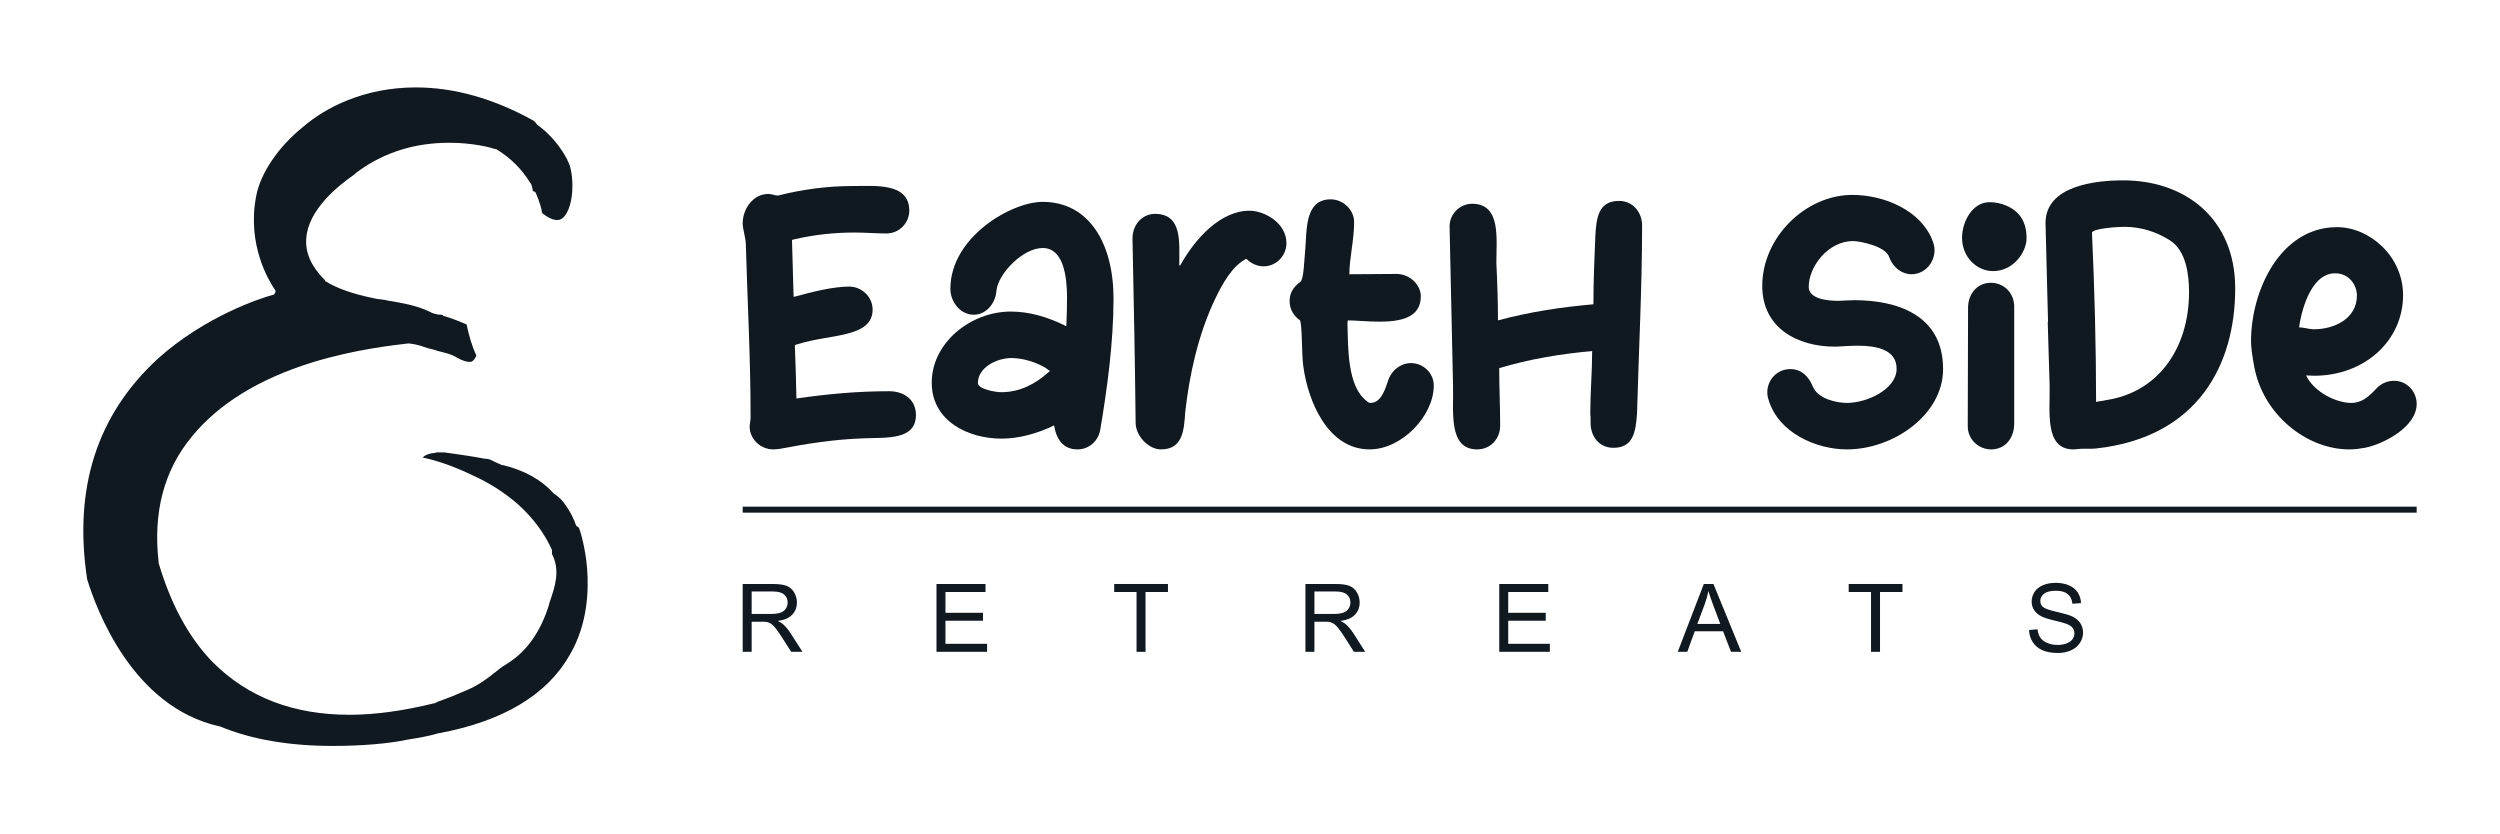
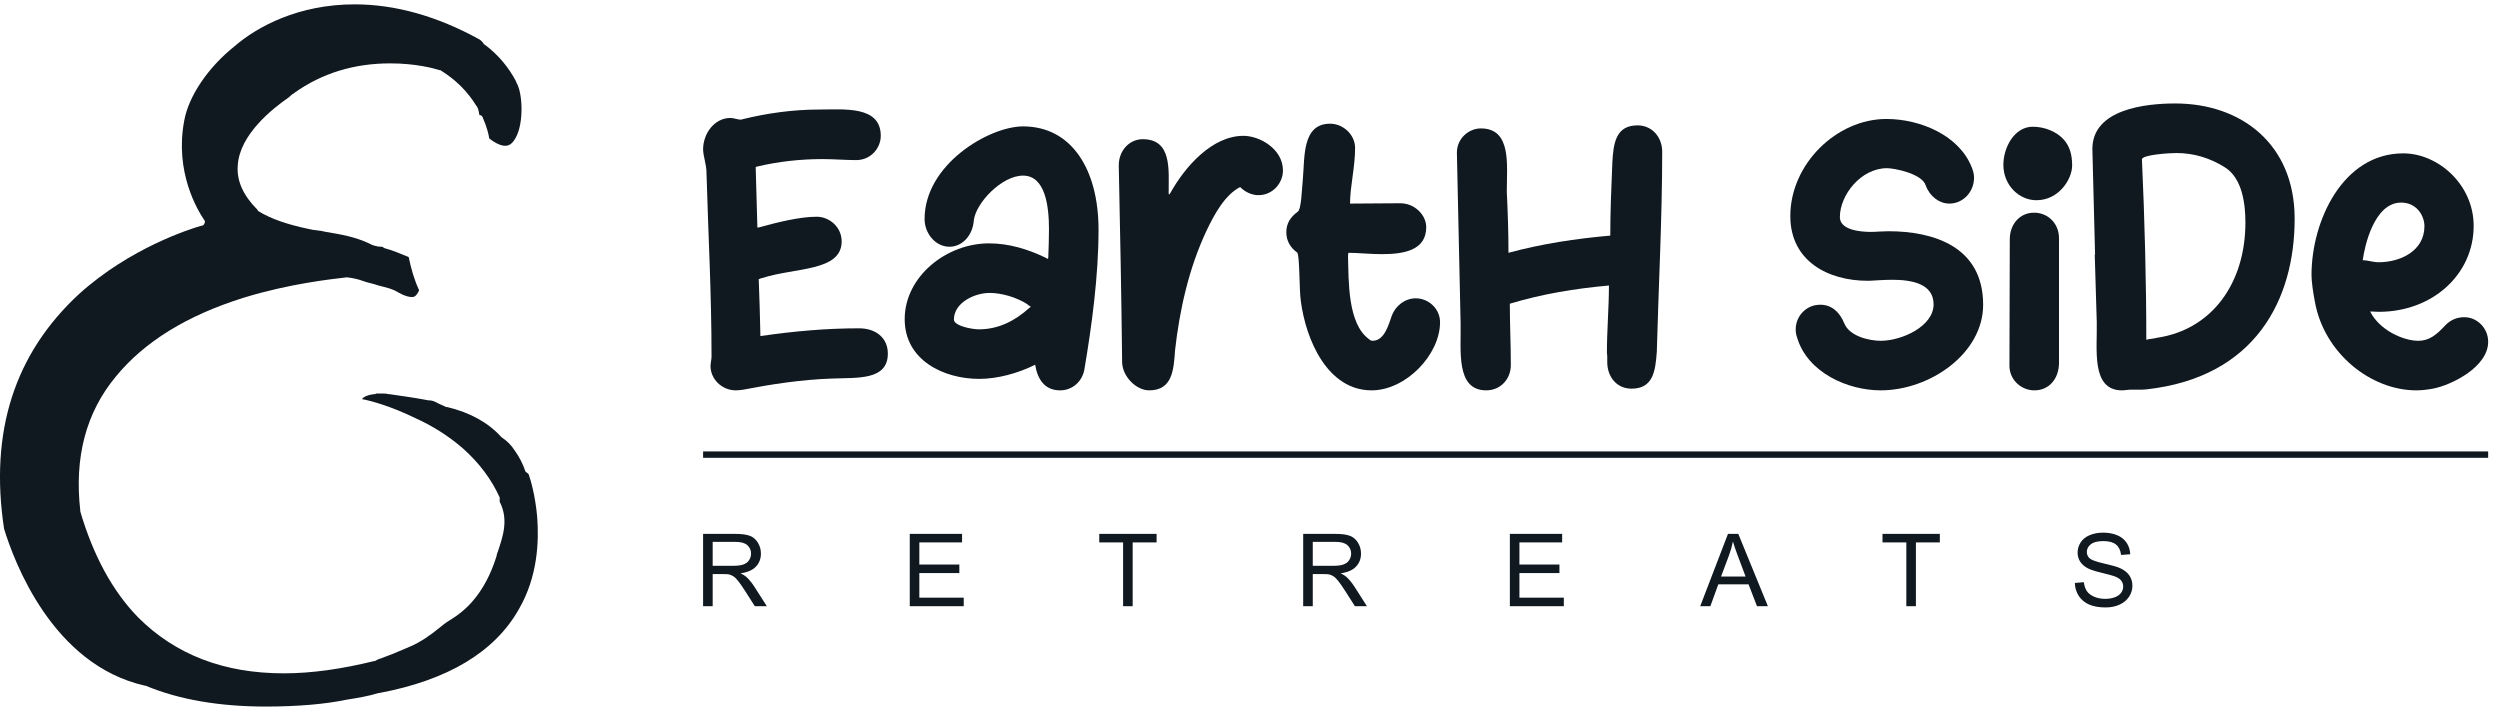
- <svg xmlns="http://www.w3.org/2000/svg" contrastcolor="78D64B" template="Contrast" presentation="2.5" layouttype="undefined" specialfontid="undefined" id1="917" id2="000" companyname="Earth Side" companytagline="Retreats" version="1.1" viewBox="50 160 450 150">
+ <svg xmlns="http://www.w3.org/2000/svg" contrastcolor="78D64B" template="Contrast" presentation="2.5" layouttype="undefined" specialfontid="undefined" id1="917" id2="000" companyname="Earth Side" companytagline="Retreats" version="1.1" viewBox="65 175 422 120">
  <g fill="#101820" fill-rule="nonzero" stroke="none" stroke-width="1" stroke-linecap="butt" stroke-linejoin="miter" stroke-miterlimit="10" stroke-dasharray="" stroke-dashoffset="0" font-family="none" font-weight="none" font-size="none" text-anchor="none" style="mix-blend-mode: normal">
    <g data-paper-data="{&quot;isGlobalGroup&quot;:true,&quot;bounds&quot;:{&quot;x&quot;:64.99999999999999,&quot;y&quot;:175.7343131261082,&quot;width&quot;:420,&quot;height&quot;:118.53137374778362}}">
      <g data-paper-data="{&quot;textHeightFactor&quot;:0.479392853378307,&quot;isSecondaryText&quot;:true}">
        <path d="M183.683,277.327v-12.208h5.413c1.088,0 1.915,0.11 2.482,0.329c0.566,0.219 1.019,0.607 1.357,1.162c0.339,0.555 0.508,1.169 0.508,1.84c0,0.866 -0.28,1.596 -0.841,2.19c-0.561,0.594 -1.427,0.972 -2.598,1.133c0.427,0.205 0.752,0.408 0.974,0.608c0.472,0.433 0.919,0.974 1.341,1.624l2.124,3.323h-2.032l-1.616,-2.54c-0.472,-0.733 -0.861,-1.294 -1.166,-1.682c-0.305,-0.389 -0.579,-0.661 -0.82,-0.816c-0.241,-0.155 -0.487,-0.264 -0.737,-0.325c-0.183,-0.039 -0.483,-0.058 -0.899,-0.058h-1.874v5.421zM185.299,270.507h3.473c0.738,0 1.316,-0.076 1.732,-0.229c0.416,-0.153 0.733,-0.397 0.949,-0.733c0.217,-0.336 0.325,-0.701 0.325,-1.095c0,-0.577 -0.21,-1.052 -0.629,-1.424c-0.419,-0.372 -1.081,-0.558 -1.986,-0.558h-3.864z" data-paper-data="{&quot;glyphName&quot;:&quot;R&quot;,&quot;glyphIndex&quot;:0,&quot;firstGlyphOfWord&quot;:true,&quot;word&quot;:1}" />
        <path d="M218.568,277.327v-12.208h8.827v1.441h-7.212v3.739h6.754v1.432h-6.754v4.156h7.495v1.441z" data-paper-data="{&quot;glyphName&quot;:&quot;E&quot;,&quot;glyphIndex&quot;:1,&quot;word&quot;:1}" />
        <path d="M254.578,277.327v-10.768h-4.022v-1.441h9.677v1.441h-4.039v10.768z" data-paper-data="{&quot;glyphName&quot;:&quot;T&quot;,&quot;glyphIndex&quot;:2,&quot;word&quot;:1}" />
        <path d="M284.979,277.327v-12.208h5.413c1.088,0 1.915,0.11 2.482,0.329c0.566,0.219 1.019,0.607 1.357,1.162c0.339,0.555 0.508,1.169 0.508,1.84c0,0.866 -0.28,1.596 -0.841,2.19c-0.561,0.594 -1.427,0.972 -2.598,1.133c0.427,0.205 0.752,0.408 0.974,0.608c0.472,0.433 0.919,0.974 1.341,1.624l2.124,3.323h-2.032l-1.616,-2.54c-0.472,-0.733 -0.861,-1.294 -1.166,-1.682c-0.305,-0.389 -0.579,-0.661 -0.82,-0.816c-0.241,-0.155 -0.487,-0.264 -0.737,-0.325c-0.183,-0.039 -0.483,-0.058 -0.899,-0.058h-1.874v5.421zM286.595,270.507h3.473c0.738,0 1.316,-0.076 1.732,-0.229c0.416,-0.153 0.733,-0.397 0.949,-0.733c0.217,-0.336 0.325,-0.701 0.325,-1.095c0,-0.577 -0.21,-1.052 -0.629,-1.424c-0.419,-0.372 -1.081,-0.558 -1.986,-0.558h-3.864z" data-paper-data="{&quot;glyphName&quot;:&quot;R&quot;,&quot;glyphIndex&quot;:3,&quot;word&quot;:1}" />
        <path d="M319.864,277.327v-12.208h8.827v1.441h-7.212v3.739h6.754v1.432h-6.754v4.156h7.495v1.441z" data-paper-data="{&quot;glyphName&quot;:&quot;E&quot;,&quot;glyphIndex&quot;:4,&quot;word&quot;:1}" />
        <path d="M351.995,277.327l4.688,-12.208h1.74l4.997,12.208h-1.84l-1.424,-3.697h-5.105l-1.341,3.697zM355.517,272.314h4.139l-1.274,-3.381c-0.389,-1.027 -0.677,-1.871 -0.866,-2.532c-0.155,0.783 -0.375,1.56 -0.658,2.332z" data-paper-data="{&quot;glyphName&quot;:&quot;A&quot;,&quot;glyphIndex&quot;:5,&quot;word&quot;:1}" />
        <path d="M386.788,277.327v-10.768h-4.022v-1.441h9.677v1.441h-4.039v10.768z" data-paper-data="{&quot;glyphName&quot;:&quot;T&quot;,&quot;glyphIndex&quot;:6,&quot;word&quot;:1}" />
        <path d="M415.232,273.405l1.524,-0.133c0.072,0.611 0.24,1.112 0.504,1.503c0.264,0.391 0.673,0.708 1.228,0.949c0.555,0.241 1.18,0.362 1.874,0.362c0.616,0 1.16,-0.092 1.632,-0.275c0.472,-0.183 0.823,-0.434 1.053,-0.754c0.23,-0.319 0.346,-0.668 0.346,-1.045c0,-0.383 -0.111,-0.718 -0.333,-1.003c-0.222,-0.286 -0.588,-0.526 -1.099,-0.72c-0.328,-0.128 -1.052,-0.326 -2.174,-0.595c-1.121,-0.269 -1.907,-0.523 -2.357,-0.762c-0.583,-0.305 -1.017,-0.684 -1.303,-1.137c-0.286,-0.452 -0.429,-0.959 -0.429,-1.52c0,-0.616 0.175,-1.192 0.525,-1.728c0.35,-0.536 0.861,-0.942 1.532,-1.22c0.672,-0.278 1.418,-0.416 2.24,-0.416c0.905,0 1.703,0.146 2.394,0.437c0.691,0.291 1.223,0.72 1.595,1.287c0.372,0.566 0.572,1.208 0.6,1.924l-1.549,0.117c-0.083,-0.772 -0.365,-1.355 -0.845,-1.749c-0.48,-0.394 -1.189,-0.591 -2.128,-0.591c-0.977,0 -1.689,0.179 -2.136,0.537c-0.447,0.358 -0.67,0.79 -0.67,1.295c0,0.439 0.158,0.799 0.475,1.083c0.311,0.283 1.123,0.573 2.436,0.87c1.313,0.297 2.214,0.557 2.702,0.779c0.711,0.328 1.235,0.743 1.574,1.245c0.339,0.502 0.508,1.081 0.508,1.736c0,0.65 -0.186,1.262 -0.558,1.836c-0.372,0.575 -0.906,1.022 -1.603,1.341c-0.697,0.319 -1.481,0.479 -2.353,0.479c-1.105,0 -2.031,-0.161 -2.777,-0.483c-0.747,-0.322 -1.332,-0.806 -1.757,-1.453c-0.425,-0.647 -0.648,-1.378 -0.67,-2.194z" data-paper-data="{&quot;glyphName&quot;:&quot;S&quot;,&quot;glyphIndex&quot;:7,&quot;lastGlyphOfWord&quot;:true,&quot;word&quot;:1}" />
        <path d="M183.683,252.277v-1.077h301.317v1.077z" data-paper-data="{&quot;isContainerTopLineAboveSecondaryText&quot;:true}" />
      </g>
      <g data-paper-data="{&quot;isPrimaryText&quot;:true}">
        <path d="M192.56,203.22c0.114,-0.057 0.171,-0.114 0.285,-0.114c3.585,-0.854 7.341,-1.252 10.983,-1.252c1.935,0 3.927,0.171 5.691,0.171c2.504,0 4.154,-2.049 4.154,-4.097c0,-5.122 -6.203,-4.439 -10.357,-4.439c-4.496,0 -8.877,0.626 -13.031,1.65c-0.114,0.057 -0.171,0.057 -0.285,0.057c-0.455,0 -1.138,-0.285 -1.707,-0.285c-2.731,0 -4.609,2.675 -4.609,5.292c0,1.081 0.569,2.618 0.569,3.87c0.285,10.243 0.854,20.315 0.854,31.128c0,0.512 -0.171,1.081 -0.171,1.593c0,2.162 1.878,4.097 4.268,4.097c0.398,0 0.854,-0.057 1.252,-0.114c4.723,-0.91 9.788,-1.707 15.023,-1.878c4.211,-0.171 9.389,0.341 9.389,-4.211c0,-2.675 -2.049,-4.268 -4.837,-4.268c-5.406,0 -10.812,0.455 -16.673,1.309c-0.057,-3.244 -0.171,-6.43 -0.285,-9.617c0.171,0 0.341,-0.171 0.569,-0.171c5.577,-1.821 13.43,-1.081 13.43,-6.203c0,-2.39 -2.049,-4.154 -4.211,-4.154c-2.902,0 -6.715,0.967 -9.617,1.764c-0.114,0.057 -0.228,0.057 -0.398,0.057c-0.114,-3.414 -0.171,-6.772 -0.285,-10.186z" data-paper-data="{&quot;glyphName&quot;:&quot;E&quot;,&quot;glyphIndex&quot;:0,&quot;firstGlyphOfWord&quot;:true,&quot;word&quot;:1}" />
        <path d="M239.735,236.567c0.398,2.447 1.593,4.325 4.211,4.325c2.106,0 3.756,-1.536 4.097,-3.528c1.252,-7.398 2.39,-15.763 2.39,-23.616c0,-10.072 -4.496,-17.413 -12.747,-17.413c-5.691,0 -16.617,6.373 -16.617,15.649c0,2.333 1.764,4.666 4.211,4.666c2.162,0 3.927,-1.935 4.097,-4.439c0.341,-2.959 4.723,-7.568 8.308,-7.568c3.756,0 4.382,5.122 4.382,9.048c0,1.536 -0.057,3.073 -0.114,4.666c0,0.114 0,0.228 -0.057,0.341c-0.171,-0.057 -0.285,-0.114 -0.341,-0.171c-3.073,-1.48 -6.26,-2.447 -9.617,-2.447c-7.17,0 -14.226,5.577 -14.226,12.804c0,6.943 6.601,10.072 12.576,10.072c3.13,0 6.601,-0.967 9.446,-2.39zM238.996,226.722c-0.114,0.171 -0.171,0.228 -0.285,0.285c-2.333,2.106 -5.122,3.585 -8.479,3.585c-1.138,0 -4.211,-0.569 -4.211,-1.65c0,-2.845 3.471,-4.496 6.032,-4.496c1.935,0 4.439,0.683 6.317,1.878c0.114,0.114 0.455,0.398 0.626,0.398z" data-paper-data="{&quot;glyphName&quot;:&quot;a&quot;,&quot;glyphIndex&quot;:1,&quot;word&quot;:1}" />
        <path d="M274.334,206.577c0.854,0.854 1.992,1.366 3.073,1.366c2.504,0 4.154,-2.106 4.154,-4.154c0,-3.699 -3.983,-5.861 -6.658,-5.861c-5.292,0 -9.845,5.178 -12.292,9.56c-0.114,0.114 -0.114,0.285 -0.285,0.341c-0.057,-0.114 -0.057,-0.228 -0.057,-0.285c0,-3.927 0.569,-9.048 -4.382,-9.048c-2.162,0 -4.04,1.821 -4.04,4.439c0.228,11.04 0.455,22.193 0.569,33.29c0.114,2.447 2.447,4.666 4.552,4.666c3.927,0 4.154,-3.414 4.382,-6.772c0.74,-6.601 2.276,-13.771 5.349,-20.259c1.309,-2.731 3.073,-5.975 5.634,-7.284z" data-paper-data="{&quot;glyphName&quot;:&quot;r&quot;,&quot;glyphIndex&quot;:2,&quot;word&quot;:1}" />
        <path d="M292.886,209.366c0,-2.902 0.854,-6.089 0.854,-9.389c0,-2.276 -2.049,-4.097 -4.211,-4.097c-4.78,0 -4.268,5.691 -4.609,9.389c-0.171,1.536 -0.228,5.008 -0.854,5.463c-1.252,0.91 -1.935,1.992 -1.935,3.471c0,1.423 0.683,2.618 1.821,3.414c0.455,0.285 0.341,6.317 0.626,8.194c0.854,6.544 4.496,15.08 11.95,15.08c5.804,0 11.552,-6.032 11.552,-11.495c0,-2.333 -1.992,-4.04 -4.097,-4.04c-1.821,0 -3.414,1.252 -4.04,2.902c-0.455,1.195 -1.138,4.268 -3.244,4.268c-0.228,0 -0.455,-0.114 -0.626,-0.285c-3.585,-2.618 -3.414,-9.674 -3.528,-14.056c0,-0.171 0.057,-0.285 0.057,-0.512c1.536,0 3.642,0.228 5.691,0.228c3.756,0 7.455,-0.683 7.455,-4.552c0,-2.049 -1.935,-4.04 -4.382,-4.04c-2.845,0 -5.634,0.057 -8.479,0.057z" data-paper-data="{&quot;glyphName&quot;:&quot;t&quot;,&quot;glyphIndex&quot;:3,&quot;word&quot;:1}" />
        <path d="M319.631,217.674c0,-3.414 -0.114,-6.886 -0.285,-10.3c0,-4.552 0.854,-10.698 -4.382,-10.698c-1.992,0 -4.04,1.65 -4.04,4.097c0.228,9.731 0.398,19.12 0.626,28.737c0.114,4.496 -0.91,11.381 4.325,11.381c2.447,0 4.154,-1.935 4.154,-4.268c0,-3.471 -0.171,-6.886 -0.171,-10.357c5.463,-1.65 11.04,-2.561 16.73,-3.073c0,3.756 -0.341,7.568 -0.341,11.324c0,0.171 0.057,0.398 0.057,0.569c0,0.341 0,0.683 0,1.024c0,2.504 1.593,4.496 4.097,4.496c3.585,0 4.04,-2.845 4.268,-6.26c0.285,-10.755 0.91,-22.592 0.91,-33.745c0,-2.447 -1.707,-4.439 -4.154,-4.439c-3.699,0 -4.097,3.016 -4.268,6.43c-0.171,4.04 -0.341,8.138 -0.341,12.178c-5.804,0.512 -11.495,1.366 -17.186,2.902z" data-paper-data="{&quot;glyphName&quot;:&quot;h&quot;,&quot;glyphIndex&quot;:4,&quot;lastGlyphOfWord&quot;:true,&quot;word&quot;:1}" />
        <path d="M383.764,214.032c-0.512,0 -1.081,0.057 -1.65,0.057v0c0,0 -0.512,0.057 -1.309,0.057c-1.878,0 -5.235,-0.341 -5.235,-2.504c0,-3.699 3.528,-8.251 7.967,-8.251c1.195,0 5.975,0.91 6.544,2.959c0.683,1.821 2.276,3.016 3.983,3.016c2.276,0 4.154,-1.935 4.154,-4.382c0,-0.626 -0.171,-1.195 -0.398,-1.764c-2.106,-5.349 -8.65,-8.138 -14.397,-8.138c-8.422,0 -16.218,7.625 -16.218,16.389c0,7.568 6.317,10.926 13.088,10.926c0.797,0 2.39,-0.171 4.097,-0.171c3.244,0 6.999,0.626 6.999,4.154c0,3.699 -5.349,6.146 -8.934,6.146c-1.764,0 -5.235,-0.683 -6.146,-2.959c-0.797,-1.935 -2.162,-3.13 -4.04,-3.13c-2.504,0 -4.154,2.049 -4.154,4.154c0,0.455 0.057,0.91 0.228,1.366c1.764,5.975 8.593,8.934 14.113,8.934c8.308,0 17.299,-6.203 17.299,-14.454c0,-9.845 -8.422,-12.405 -15.991,-12.405z" data-paper-data="{&quot;glyphName&quot;:&quot;S&quot;,&quot;glyphIndex&quot;:5,&quot;firstGlyphOfWord&quot;:true,&quot;word&quot;:2}" />
        <path d="M412.502,214.487c-0.285,-1.992 -1.935,-3.585 -4.154,-3.585c-2.447,0 -4.097,1.992 -4.097,4.496c0,7.113 -0.057,14.226 -0.057,21.34c0,2.39 1.992,4.154 4.211,4.154c2.561,0 4.154,-2.049 4.154,-4.666c0,-6.943 0,-13.885 0,-20.828c0,-0.285 0,-0.626 -0.057,-0.91zM413.412,198.611c-1.195,-1.366 -3.244,-2.219 -5.292,-2.219c-3.073,0 -4.951,3.471 -4.951,6.43c0,3.414 2.618,5.975 5.577,5.975c3.813,0 6.032,-3.585 6.032,-5.861c0,-1.935 -0.455,-3.244 -1.366,-4.325z" data-paper-data="{&quot;glyphName&quot;:&quot;i&quot;,&quot;glyphIndex&quot;:6,&quot;word&quot;:2}" />
        <path d="M418.648,217.959h-0.057c0.114,3.813 0.228,7.568 0.341,11.381c0.114,4.552 -1.024,11.552 4.268,11.552c0.455,0 0.967,-0.114 1.423,-0.114c0.455,0 0.91,0 1.366,0c0.455,0 0.91,0 1.366,-0.057c18.381,-2.049 24.982,-15.194 24.982,-28.794c0,-12.69 -9.105,-19.462 -20.145,-19.462c-4.894,0 -13.999,0.91 -13.999,7.682c0.171,5.918 0.285,11.893 0.455,17.812zM427.297,232.356c0,-9.731 -0.285,-20.6 -0.74,-30.445c0,-0.797 4.666,-1.081 5.804,-1.081c2.959,0 5.747,0.854 8.251,2.447c2.845,1.821 3.414,6.032 3.414,9.276c0,10.3 -5.691,18.096 -14.909,19.462c-0.569,0.171 -1.309,0.171 -1.821,0.341z" data-paper-data="{&quot;glyphName&quot;:&quot;d&quot;,&quot;glyphIndex&quot;:7,&quot;word&quot;:2}" />
        <path d="M465.083,227.576c0.512,0 0.967,0.057 1.48,0.057c8.991,0 15.991,-6.26 15.991,-14.511c0,-6.943 -5.975,-12.235 -11.893,-12.235c-10.186,0 -15.478,11.381 -15.478,20.543c0,1.195 0.285,3.016 0.569,4.496c1.536,8.65 9.389,14.966 17.129,14.966c0.91,0 1.821,-0.114 2.788,-0.285c3.244,-0.626 9.333,-3.699 9.333,-7.91c0,-2.276 -1.821,-4.154 -4.04,-4.154c-1.366,0 -2.447,0.569 -3.244,1.423c-1.423,1.536 -2.675,2.561 -4.496,2.561c-2.561,0 -6.601,-1.821 -8.138,-4.951zM463.831,218.926c0.285,-2.219 1.878,-9.731 6.487,-9.731c2.618,0 3.927,2.219 3.927,3.983c0,4.211 -4.097,6.089 -7.739,6.089c-0.91,0 -1.821,-0.341 -2.675,-0.341z" data-paper-data="{&quot;glyphName&quot;:&quot;e&quot;,&quot;glyphIndex&quot;:8,&quot;lastGlyphOfWord&quot;:true,&quot;word&quot;:2}" />
      </g>
      <g data-paper-data="{&quot;fillRule&quot;:&quot;nonzero&quot;,&quot;fillRuleOriginal&quot;:&quot;nonzero&quot;,&quot;isIcon&quot;:true,&quot;iconStyle&quot;:&quot;standalone&quot;,&quot;selectedEffects&quot;:{&quot;container&quot;:&quot;&quot;,&quot;transformation&quot;:&quot;&quot;,&quot;pattern&quot;:&quot;&quot;},&quot;bounds&quot;:{&quot;x&quot;:64.99999999999999,&quot;y&quot;:175.7343131261082,&quot;width&quot;:90.78345873979039,&quot;height&quot;:118.53137374778362},&quot;iconType&quot;:&quot;icon&quot;,&quot;rawIconId&quot;:&quot;8f5cf720-f14b-4ff9-963b-604b6e14c36a&quot;,&quot;isDetailed&quot;:false,&quot;suitableAsStandaloneIcon&quot;:true}">
        <path d="M152.565,277.866c3.218,-5.501 3.425,-11.521 3.114,-15.569c-0.311,-3.633 -1.142,-6.435 -1.453,-7.265l-0.104,-0.104c-0.104,-0.104 -0.311,-0.208 -0.415,-0.311c-0.415,-1.246 -1.038,-2.491 -1.868,-3.633c-0.519,-0.83 -1.246,-1.557 -2.18,-2.18l-0.104,-0.104c-2.18,-2.387 -5.19,-4.048 -9.03,-4.982h-0.208c-0.208,-0.104 -0.623,-0.311 -1.349,-0.623c-0.519,-0.311 -1.038,-0.519 -1.557,-0.519h-0.104c-2.18,-0.415 -4.359,-0.727 -6.539,-1.038c-0.311,0 -0.519,-0.104 -0.83,-0.104h-0.934h-0.415h-0.104c-0.104,0.104 -0.208,0.104 -0.415,0.104c-0.934,0.104 -1.661,0.415 -1.972,0.83c1.661,0.311 4.982,1.246 9.03,3.218c3.01,1.349 5.709,3.114 7.992,5.086c2.802,2.491 4.878,5.293 6.228,8.303v0.415v0.104v0.208c1.557,3.01 0.519,5.916 -0.311,8.407c-0.104,0.311 -0.208,0.519 -0.208,0.727c-1.453,4.671 -3.84,8.2 -7.162,10.379c-0.83,0.519 -1.661,1.038 -2.491,1.764c-1.557,1.246 -3.114,2.387 -5.086,3.218l-2.699,1.142c-0.727,0.311 -1.453,0.519 -2.18,0.83c-0.415,0.104 -0.727,0.311 -0.934,0.415h-0.104c-5.501,1.349 -10.587,2.076 -15.258,2.076c-10.068,0 -18.268,-3.114 -24.599,-9.445c-4.359,-4.463 -7.577,-10.483 -9.757,-17.852v-0.104c-1.038,-9.03 0.934,-16.607 6.02,-22.731c4.774,-5.812 11.936,-10.275 21.589,-13.285c7.784,-2.387 14.739,-3.114 17.333,-3.425h0.104c0.934,0.104 1.868,0.311 2.699,0.623c0.83,0.311 1.661,0.415 2.491,0.727c1.142,0.311 2.387,0.519 3.529,1.246c0.934,0.519 1.661,0.727 2.18,0.727c0.311,0 0.727,0 1.246,-1.142c-0.83,-1.764 -1.349,-3.633 -1.764,-5.605c-1.246,-0.519 -2.699,-1.142 -4.256,-1.557v-0.104c-0.208,-0.104 -0.519,-0.104 -0.83,-0.104c-0.519,-0.104 -1.038,-0.208 -1.557,-0.519c-2.387,-1.142 -4.878,-1.557 -7.369,-1.972c-1.142,-0.311 -1.868,-0.208 -3.01,-0.519c-3.425,-0.727 -6.228,-1.661 -8.407,-3.01c0,-0.104 -0.104,-0.104 -0.104,-0.208c-2.387,-2.387 -3.529,-4.878 -3.321,-7.473c0.311,-5.19 5.812,-9.549 8.511,-11.417c0.415,-0.311 0.623,-0.623 0.934,-0.727l0.104,-0.104c4.671,-3.321 10.068,-4.982 16.192,-4.982c4.256,0 7.369,0.83 8.303,1.142c0.104,0 0.208,0 0.311,0.104c2.491,1.557 4.463,3.529 5.916,5.916l0.104,0.104c0.311,0.519 0.311,1.038 0.415,1.453c0.208,0 0.415,0.104 0.519,0.311c0.727,1.661 1.038,2.906 1.142,3.633c1.038,0.83 1.972,1.246 2.699,1.246c0.727,0 1.246,-0.415 1.764,-1.349c1.453,-2.595 1.142,-7.784 0.104,-9.341v-0.104c-1.246,-2.387 -3.01,-4.567 -5.397,-6.331h-0.104v-0.104c-0.208,-0.311 -0.415,-0.519 -0.727,-0.727c-7.162,-3.944 -14.22,-5.916 -21.07,-5.916c-9.445,0 -16.399,3.737 -20.24,7.058c-4.567,3.633 -7.784,8.511 -8.511,12.559c-1.661,8.719 2.283,15.154 3.321,16.711c0.208,0.208 0.208,0.415 0.104,0.623c-0.104,0.311 -0.311,0.415 -0.519,0.415c-1.868,0.519 -12.04,3.737 -20.655,11.521c-10.898,10.068 -15.154,23.25 -12.663,39.649c1.661,5.397 8.096,22.938 23.769,26.467h0.104c5.709,2.387 12.559,3.529 20.343,3.529c5.293,0 10.068,-0.415 13.493,-1.142c1.972,-0.311 3.84,-0.623 5.501,-1.142h0.104c11.625,-2.18 19.513,-6.954 23.561,-14.116z" data-paper-data="{&quot;isPathIcon&quot;:true}" />
      </g>
    </g>
  </g>
</svg>
